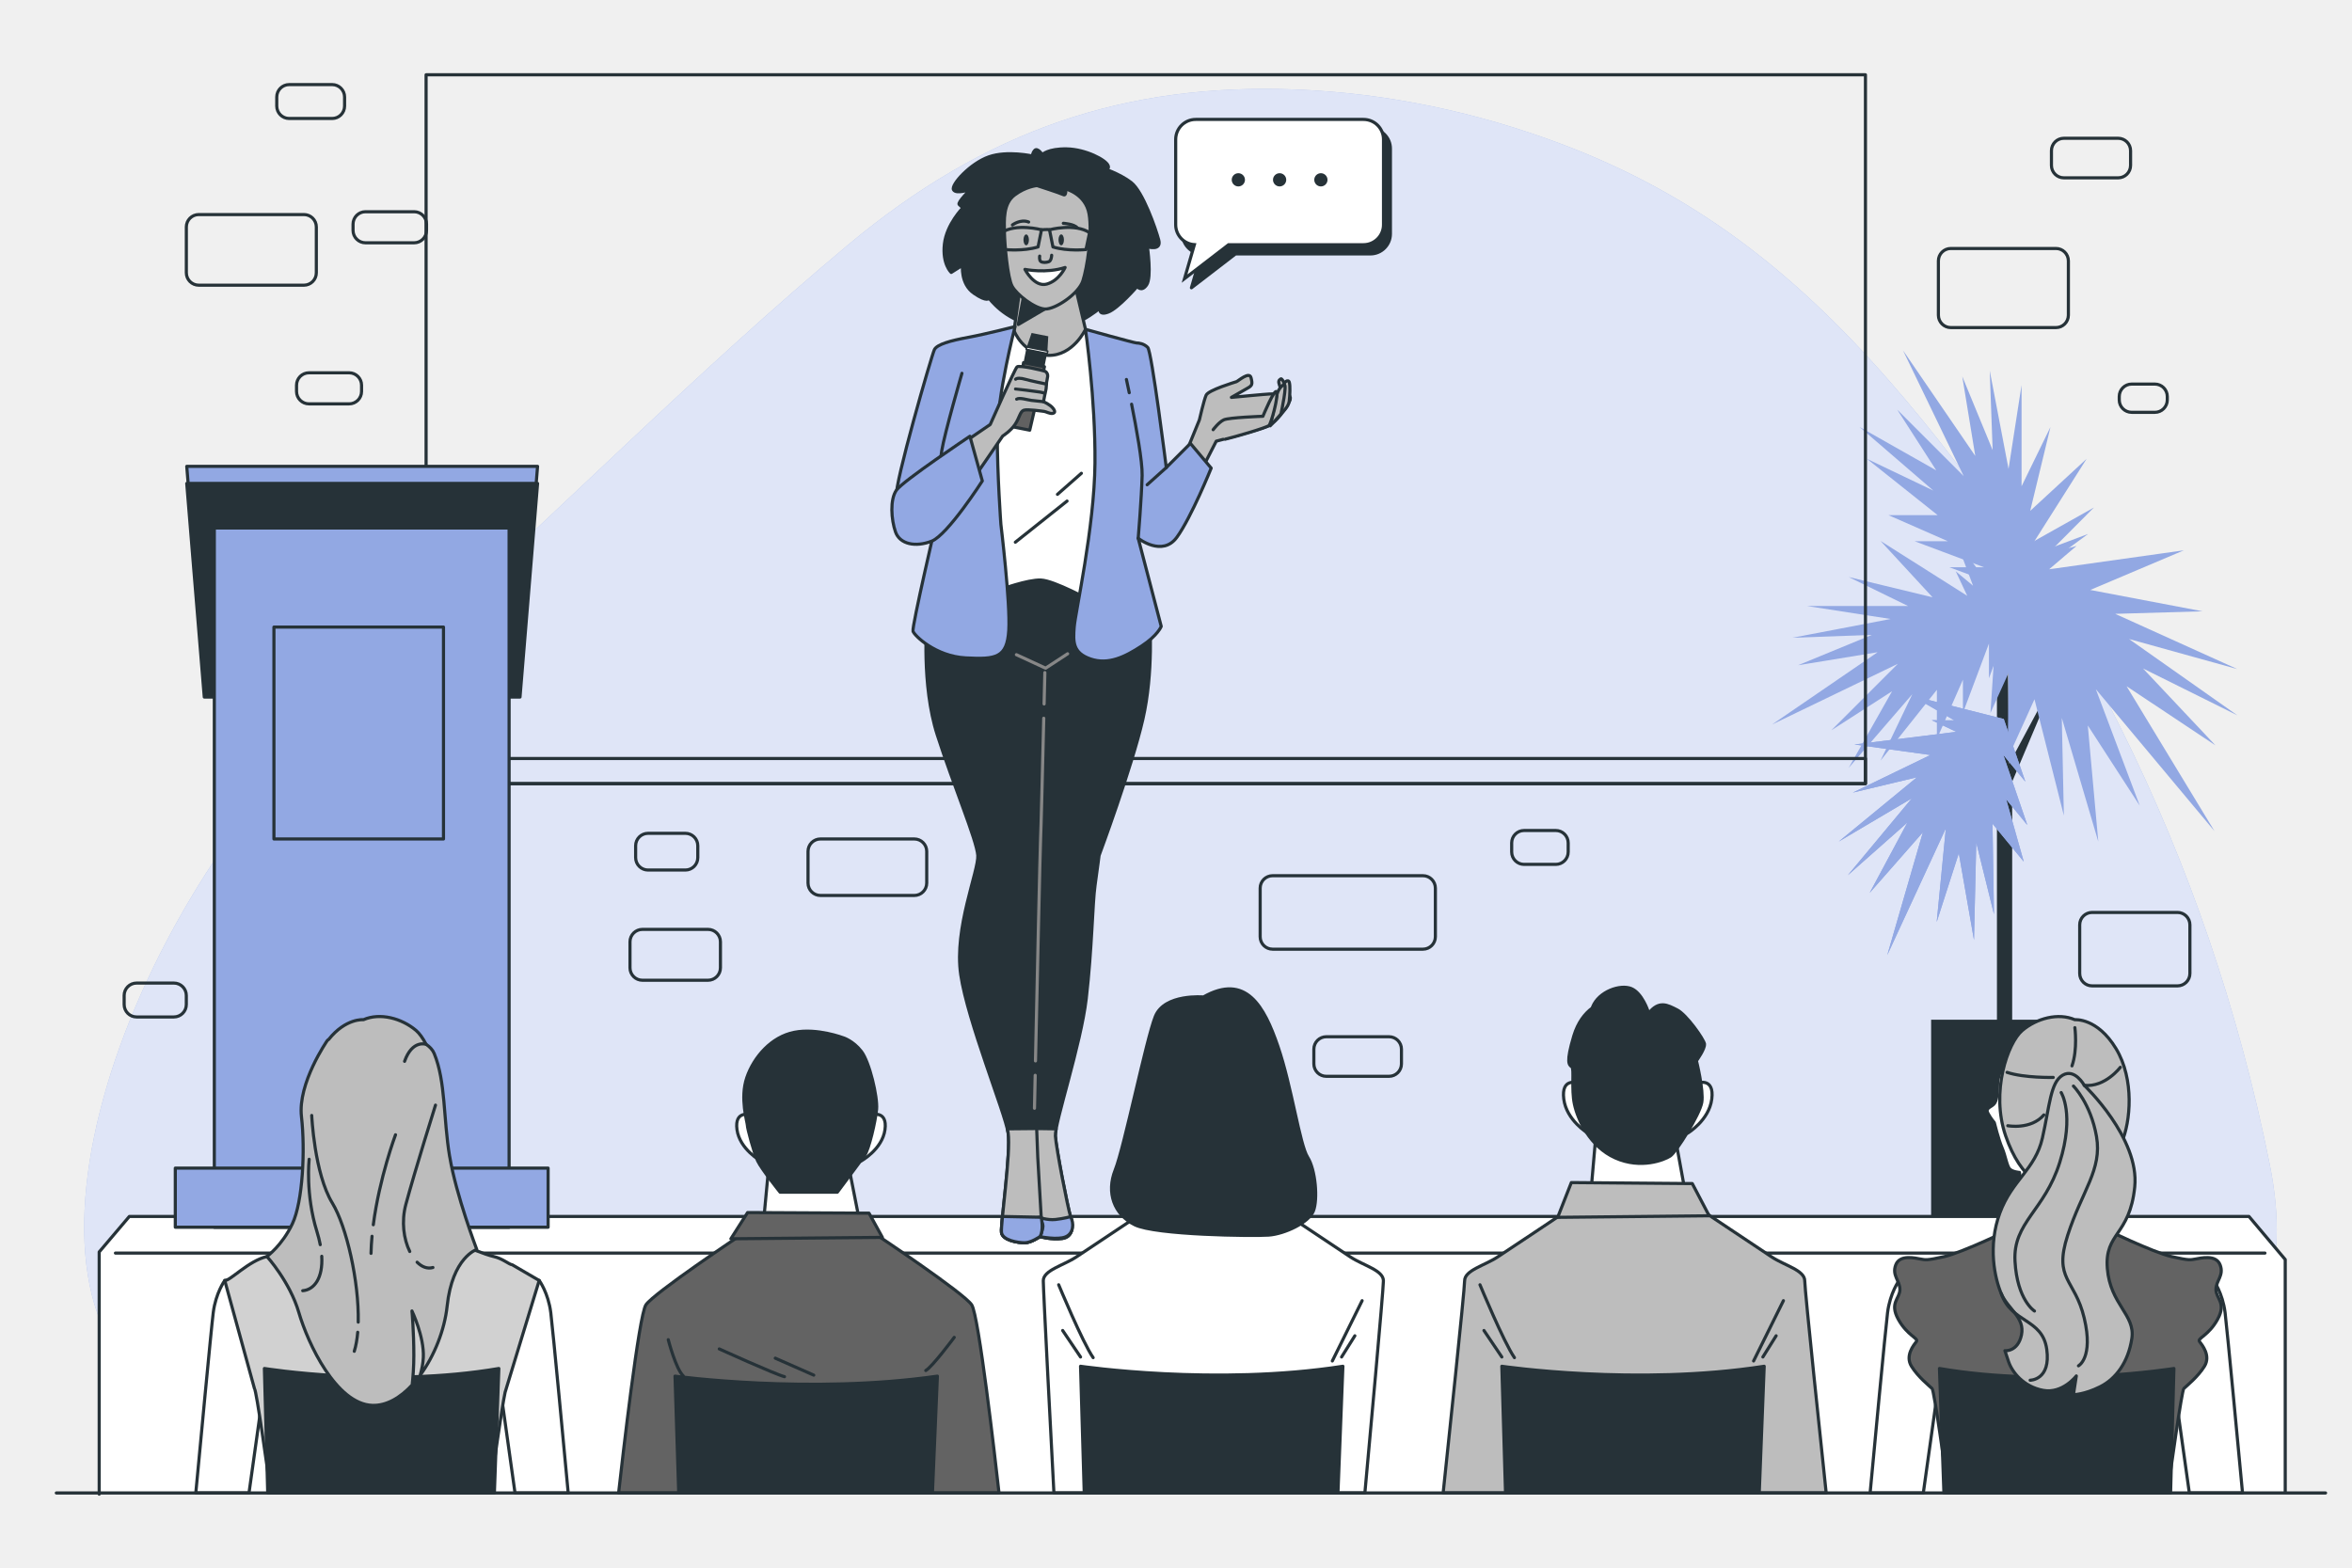
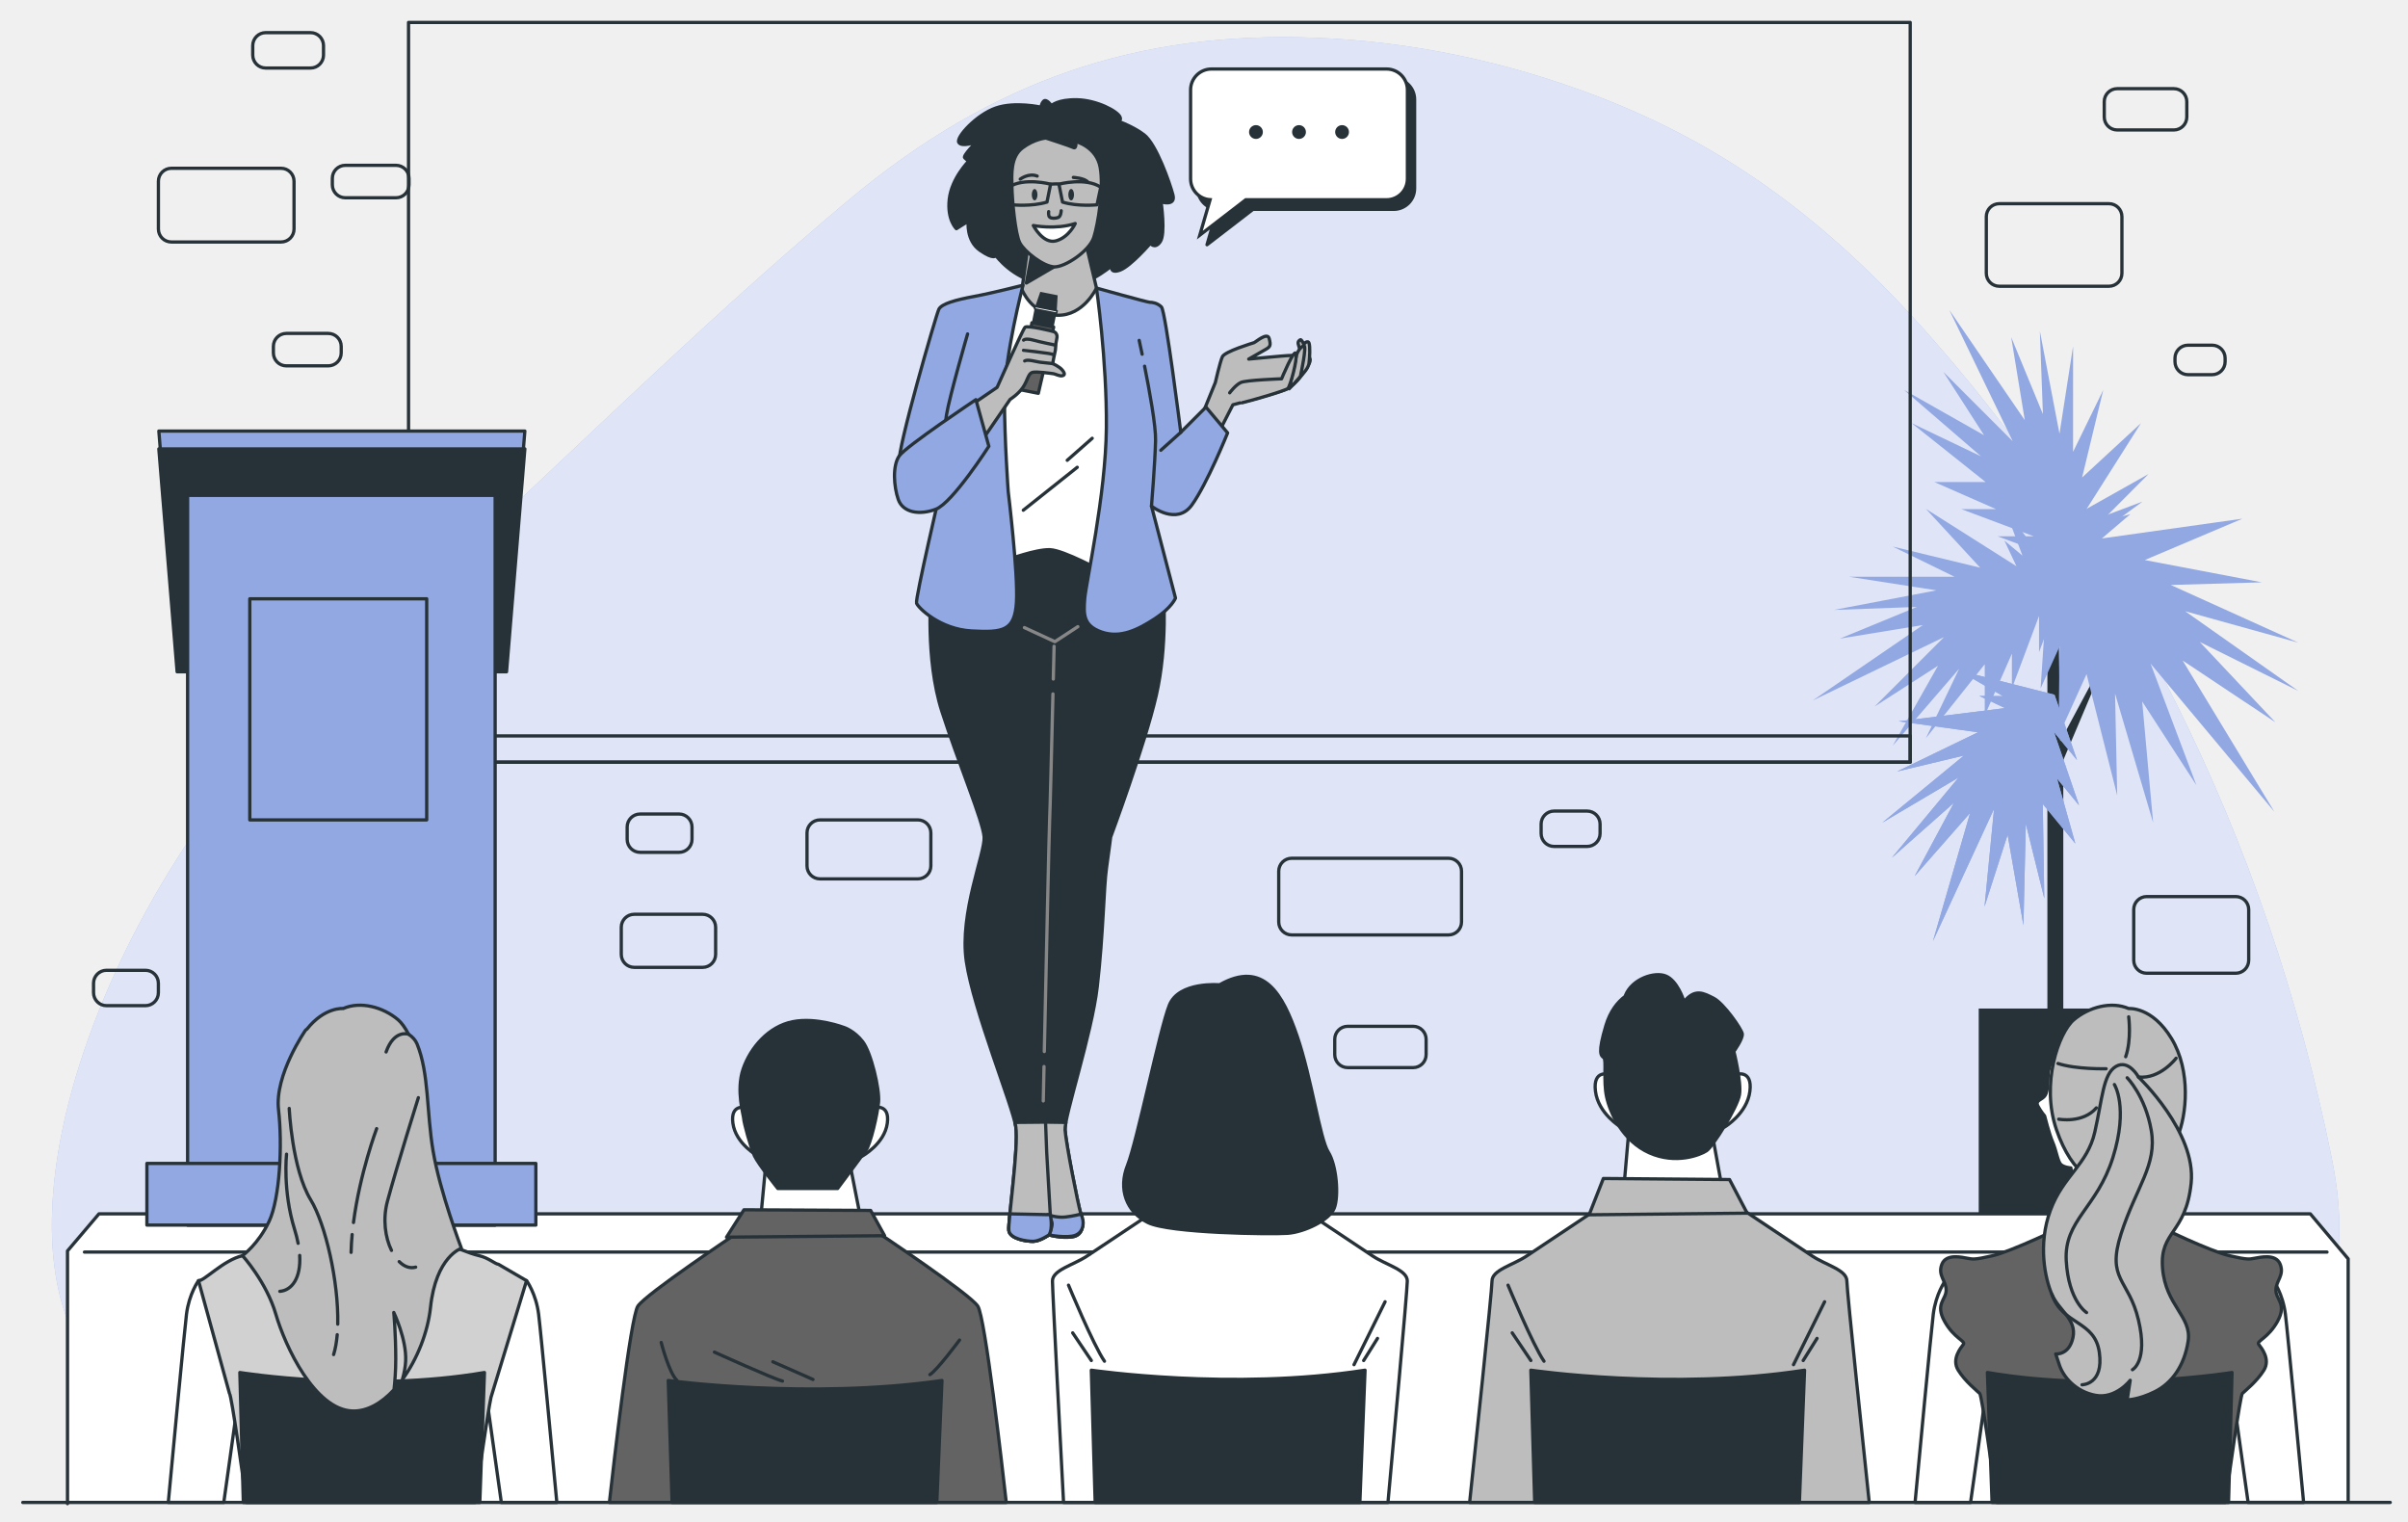
- <svg xmlns="http://www.w3.org/2000/svg" viewBox="0 0 750 500">
+ <svg xmlns="http://www.w3.org/2000/svg" viewBox="11 17 736 465">
  <g id="freepik--background-simple--inject-2">
    <g>
      <path d="M676.46,232.59c-20.23-40.72-45.18-78.12-74.01-111.11-31.11-35.6-62.82-59.66-103.73-75.24-27.7-10.54-56.59-16.58-85.61-17.7-53.97-2.08-98.48,12.6-142.81,49.66-47.53,39.73-91.87,84.68-138.18,126.4-4.83,4.35-9.69,8.68-14.57,12.96C36.78,288.43-2.46,414.33,52.17,445.1H680.7s57.17-3.45,43.08-73.67c-9.86-49.15-25.96-95.85-47.32-138.84Z" style="fill:#92A8E3;" />
      <path d="M676.46,232.59c-20.23-40.72-45.18-78.12-74.01-111.11-31.11-35.6-62.82-59.66-103.73-75.24-27.7-10.54-56.59-16.58-85.61-17.7-53.97-2.08-98.48,12.6-142.81,49.66-47.53,39.73-91.87,84.68-138.18,126.4-4.83,4.35-9.69,8.68-14.57,12.96C36.78,288.43-2.46,414.33,52.17,445.1H680.7s57.17-3.45,43.08-73.67c-9.86-49.15-25.96-95.85-47.32-138.84Z" style="fill:#fff; opacity:.7;" />
    </g>
  </g>
  <g id="freepik--Plant--inject-2">
    <g>
      <rect x="615.79" y="325.23" width="47.53" height="63.37" style="fill:#263238;" />
      <polygon points="636.78 196.15 636.78 334.85 641.64 329.99 641.64 249.32 656.68 213.76 640.7 243.59 640.1 200.54 636.78 196.15" style="fill:#263238;" />
      <g>
        <polygon points="627.32 190.04 599.65 172.52 616.25 190.5 589.51 184.04 608.41 193.27 576.14 193.27 602.88 197.42 571.53 203.41 596.89 202.49 573.37 212.17 598.73 208.02 565.07 231.07 605.19 211.71 583.98 232.92 603.34 220.47 589.51 244.9 609.8 221.39 599.65 242.6 617.63 220.01 617.63 235.68 625.93 216.78 625.93 227.38 634.23 205.25 634.23 216.32 640.1 200.54 641.61 196.49 623.63 172.06 629.16 186.81 623.63 182.2 627.32 190.04" style="fill:#92A8E3;" />
        <polygon points="623.82 233.41 591.32 237.45 615.56 240.8 590.81 252.79 611.26 247.91 586.33 268.41 609.63 254.63 589.21 279.17 608.22 262.35 596.2 284.77 613.16 265.46 601.8 304.64 620.48 264.21 617.57 294.06 624.62 272.14 629.46 299.8 630.19 268.76 635.83 291.58 635.37 262.71 645.33 274.82 639.73 254.95 646.47 263.14 638.82 240.77 645.85 249.32 640.36 233.41 638.96 229.32 609.55 221.87 623.19 229.75 615.99 229.7 623.82 233.41" style="fill:#92A8E3;" />
        <polygon points="623.82 233.41 591.32 237.45 615.56 240.8 590.81 252.79 611.26 247.91 586.33 268.41 609.63 254.63 589.21 279.17 608.22 262.35 596.2 284.77 613.16 265.46 601.8 304.64 620.48 264.21 617.57 294.06 624.62 272.14 629.46 299.8 630.19 268.76 635.83 291.58 635.37 262.71 645.33 274.82 639.73 254.95 646.47 263.14 638.82 240.77 645.85 249.32 640.36 233.41 638.96 229.32 609.55 221.87 623.19 229.75 615.99 229.7 623.82 233.41" style="fill:#92A8E3;" />
        <polygon points="653.43 181.56 696.39 175.52 666.54 188.16 702.34 194.97 674.49 195.78 713.44 213.4 678.9 203.81 713.47 228.16 683.36 213.2 706.46 237.73 678.12 218.87 706.15 265.08 668.31 219.8 682.33 256.98 665.75 231.38 669.1 268.43 657.46 228.97 658.12 260.11 648.75 223.02 640.19 241.94 640.5 214.59 634.71 227.39 636.78 196.15 630.74 209.5 632.26 187.26 632.66 181.55 667.7 161.87 652.97 176.66 662.16 174.12 653.43 181.56" style="fill:#92A8E3;" />
        <polygon points="647.86 173.99 665.38 146.33 647.39 162.93 653.85 136.19 644.63 155.09 644.63 122.82 640.48 149.56 634.48 118.2 635.41 143.56 625.72 120.05 629.87 145.41 606.82 111.75 626.19 151.86 604.98 130.65 617.43 150.02 592.99 136.19 616.5 156.47 595.3 146.33 617.89 164.31 602.21 164.31 621.11 172.61 610.51 172.61 632.64 180.91 621.58 180.91 637.35 186.78 641.4 188.29 665.84 170.3 651.08 175.84 655.69 170.3 647.86 173.99" style="fill:#92A8E3;" />
      </g>
    </g>
  </g>
  <g id="freepik--Stage--inject-2">
    <g>
      <polyline points="31.63 476.54 31.63 399.3 41.24 387.98 717.15 387.98 728.71 401.72 728.71 475.66" style="fill:#fff; stroke:#263238; stroke-linecap:round; stroke-linejoin:round;" />
      <line x1="36.81" y1="399.66" x2="722.24" y2="399.66" style="fill:none; stroke:#263238; stroke-linecap:round; stroke-linejoin:round;" />
    </g>
  </g>
  <g id="freepik--Bricks--inject-2">
    <g>
      <rect x="618.11" y="79.25" width="41.45" height="25.23" rx="3.96" ry="3.96" style="fill:none; stroke:#263238; stroke-linecap:round; stroke-linejoin:round;" />
      <rect x="654.16" y="44.1" width="25.23" height="12.62" rx="3.96" ry="3.96" style="fill:none; stroke:#263238; stroke-linecap:round; stroke-linejoin:round;" />
      <rect x="675.78" y="122.5" width="15.32" height="9.01" rx="3.96" ry="3.96" style="fill:none; stroke:#263238; stroke-linecap:round; stroke-linejoin:round;" />
      <rect x="401.84" y="279.3" width="55.87" height="23.43" rx="3.96" ry="3.96" style="fill:none; stroke:#263238; stroke-linecap:round; stroke-linejoin:round;" />
      <rect x="482.04" y="264.88" width="18.02" height="10.81" rx="3.96" ry="3.96" style="fill:none; stroke:#263238; stroke-linecap:round; stroke-linejoin:round;" />
      <rect x="418.96" y="330.66" width="27.93" height="12.62" rx="3.96" ry="3.96" style="fill:none; stroke:#263238; stroke-linecap:round; stroke-linejoin:round;" />
      <rect x="257.66" y="267.58" width="37.85" height="18.02" rx="3.96" ry="3.96" style="fill:none; stroke:#263238; stroke-linecap:round; stroke-linejoin:round;" />
      <rect x="200.89" y="296.42" width="28.84" height="16.22" rx="3.96" ry="3.96" style="fill:none; stroke:#263238; stroke-linecap:round; stroke-linejoin:round;" />
      <rect x="202.69" y="265.78" width="19.82" height="11.71" rx="3.96" ry="3.96" style="fill:none; stroke:#263238; stroke-linecap:round; stroke-linejoin:round;" />
      <rect x="94.56" y="118.9" width="20.73" height="9.91" rx="3.96" ry="3.96" style="fill:none; stroke:#263238; stroke-linecap:round; stroke-linejoin:round;" />
      <rect x="59.42" y="68.43" width="41.45" height="22.53" rx="3.96" ry="3.96" style="fill:none; stroke:#263238; stroke-linecap:round; stroke-linejoin:round;" />
      <rect x="112.58" y="67.53" width="23.43" height="9.91" rx="3.96" ry="3.96" style="fill:none; stroke:#263238; stroke-linecap:round; stroke-linejoin:round;" />
      <rect x="88.25" y="26.98" width="21.63" height="10.81" rx="3.96" ry="3.96" style="fill:none; stroke:#263238; stroke-linecap:round; stroke-linejoin:round;" />
      <rect x="39.59" y="313.54" width="19.82" height="10.81" rx="3.96" ry="3.96" style="fill:none; stroke:#263238; stroke-linecap:round; stroke-linejoin:round;" />
      <rect x="663.17" y="291.01" width="35.14" height="23.43" rx="3.96" ry="3.96" style="fill:none; stroke:#263238; stroke-linecap:round; stroke-linejoin:round;" />
    </g>
  </g>
  <g id="freepik--Speech_Bubble--inject-2">
    <g>
      <path d="M436.99,41.02h-53.51c-3.52,0-6.38,2.85-6.38,6.38v27.2c0,3.38,2.64,6.14,5.96,6.36l-3.14,10.83,14.05-10.81h43.02c3.52,0,6.38-2.86,6.38-6.38v-27.2c0-3.52-2.85-6.38-6.38-6.38Z" style="fill:#263238; stroke:#263238; stroke-linecap:round; stroke-linejoin:round;" />
      <path d="M434.79,38.09h-53.51c-3.52,0-6.38,2.86-6.38,6.38v27.2c0,3.38,2.64,6.14,5.96,6.36l-3.14,10.83,14.05-10.81h43.02c3.52,0,6.38-2.85,6.38-6.38v-27.2c0-3.52-2.85-6.38-6.38-6.38Z" style="fill:#fff; stroke:#263238; stroke-miterlimit:10;" />
      <g>
        <path d="M396.99,57.35c0,1.17-.95,2.11-2.11,2.11s-2.11-.95-2.11-2.11,.95-2.11,2.11-2.11,2.11,.95,2.11,2.11Z" style="fill:#263238;" />
        <path d="M410.15,57.35c0,1.17-.95,2.11-2.11,2.11s-2.11-.95-2.11-2.11,.95-2.11,2.11-2.11,2.11,.95,2.11,2.11Z" style="fill:#263238;" />
        <path d="M423.31,57.35c0,1.17-.95,2.11-2.11,2.11s-2.11-.95-2.11-2.11,.95-2.11,2.11-2.11,2.11,.95,2.11,2.11Z" style="fill:#263238;" />
      </g>
    </g>
  </g>
  <g id="freepik--Board--inject-2">
    <g>
      <rect x="135.87" y="23.85" width="458.98" height="226.08" style="fill:none; stroke:#263238; stroke-linecap:round; stroke-linejoin:round;" />
      <rect x="135.87" y="241.92" width="458.98" height="8.01" style="fill:none; stroke:#263238; stroke-linecap:round; stroke-linejoin:round;" />
    </g>
  </g>
  <g id="freepik--Podium--inject-2">
    <g>
      <polygon points="165.82 217.4 65.14 217.4 59.55 148.74 171.42 148.74 165.82 217.4" style="fill:#92A8E3; stroke:#263238; stroke-linecap:round; stroke-linejoin:round;" />
      <polygon points="165.82 222.31 65.14 222.31 59.55 154.19 171.42 154.19 165.82 222.31" style="fill:#263238; stroke:#263238; stroke-linecap:round; stroke-linejoin:round;" />
      <rect x="68.34" y="168.39" width="94" height="223.03" style="fill:#92A8E3; stroke:#263238; stroke-linecap:round; stroke-linejoin:round;" />
      <rect x="87.35" y="200" width="54.07" height="67.58" style="fill:none; stroke:#263238; stroke-linecap:round; stroke-linejoin:round;" />
      <rect x="55.9" y="372.56" width="118.88" height="18.85" style="fill:#92A8E3; stroke:#263238; stroke-linecap:round; stroke-linejoin:round;" />
    </g>
  </g>
  <g id="freepik--Character_6--inject-2">
    <g>
      <path d="M329.24,49.77s-7.95-1.81-13.86,.24c-5.91,2.05-12.17,8.92-11.33,10.49s5.42-.12,5.42-.12c0,0-4.22,4.22-3.62,4.82,.6,.6,1.21,1.08,1.21,1.08,0,0-5.18,5.18-5.91,11.57-.72,6.39,2.17,9.04,2.17,9.04l3.62-2.29s-.72,5.91,3.62,8.92c4.34,3.01,4.82,1.57,4.82,1.57,0,0,5.18,7.11,13.62,8.32,8.44,1.21,13.14,.24,16.27-1.45,3.13-1.69,5.54-3.74,5.54-3.74,0,0-.72,2.53,2.53,1.33s9.28-8.2,9.28-8.2c0,0,1.33,1.93,3.01-.48s.24-12.17,.24-12.17c0,0,4.58,1.45,3.62-2.17-.96-3.62-5.06-15.43-8.8-18.32s-9.4-4.7-9.4-4.7c0,0,2.77,1.08,2.05-.72s-7.11-5.18-13.14-5.3-7.83,1.81-7.83,1.81c0,0-1.57-2.29-2.41-1.33-.84,.96-.72,1.81-.72,1.81Z" style="fill:#263238; stroke:#263238; stroke-linecap:round; stroke-linejoin:round;" />
      <path d="M319.07,72.74s-1.75,.58-1.46,3.07c.29,2.48,2.7,6.36,2.7,6.36l-1.24-9.43Z" style="fill:none; stroke:#263238; stroke-linecap:round; stroke-linejoin:round;" />
      <path d="M347.94,72.67s2.27-.29,2.05,2.85c-.22,3.14-2.34,7.16-2.34,7.16l.29-10.01Z" style="fill:none; stroke:#263238; stroke-linecap:round; stroke-linejoin:round;" />
      <g>
        <path d="M295.58,197.82s-1.83,20.59,3.29,36.54c5.12,15.95,12.59,33.59,12.93,38.44,.34,4.85-7.63,23.22-5.44,38.06,2.19,14.84,14.16,44.15,15.1,50.42,.94,6.28-2.43,29.21-2.11,31.78,.32,2.57,5.39,3.33,7.43,3.31,2.04-.02,4.83-1.96,4.83-1.96,0,0,3.67,1.08,7.09,.6,3.42-.48,3.62-3.84,2.67-6.97-.95-3.13-4.57-21.68-4.84-25.71-.27-4.03,8.17-29.3,9.84-43.77,1.89-16.37,1.97-30.26,2.83-36.31,.85-6.06,1.27-9.42,1.27-9.42,0,0,10.45-28.1,13.95-43.37,3.5-15.27,2.19-31.6,2.18-32.95-.01-1.34-4.97-16.08-4.97-16.08l-62.18-.49-3.88,17.87Z" style="fill:#263238; stroke:#263238; stroke-linecap:round; stroke-linejoin:round;" />
        <path d="M336.54,362.34c-.03-.48,.06-1.28,.25-2.31l-6.22-.09-9.36,.09c.12,.48,.21,.91,.26,1.25,.94,6.28-2.43,29.21-2.11,31.78,.32,2.57,5.39,3.33,7.43,3.31,2.04-.02,4.83-1.96,4.83-1.96,0,0,3.67,1.08,7.09,.6,3.42-.48,3.62-3.84,2.67-6.97-.95-3.13-4.57-21.68-4.84-25.71Z" style="fill:#bdbdbd; stroke:#263238; stroke-linecap:round; stroke-linejoin:round;" />
        <path d="M341.37,388.05s-2.21,.62-4.8,.9-5.33-.71-5.33-.71c0,0,1.31,1.51,1.33,2.78,.01,1.27-.96,3.39-.96,3.39,0,0,5.55,1.14,8.14,.09s2.82-4.28,1.63-6.46Z" style="fill:#92A8E3; stroke:#263238; stroke-linecap:round; stroke-linejoin:round;" />
        <path d="M332.02,388.23l-12.35-.25c-.25,2.56-.4,4.45-.32,5.08,.32,2.57,5.39,3.33,7.43,3.31,2.04-.02,4.83-1.96,4.83-1.96,1.32-1.97,.41-6.19,.41-6.19Z" style="fill:#92A8E3; stroke:#263238; stroke-linecap:round; stroke-linejoin:round;" />
        <polyline points="330.57 359.93 330.92 369.16 332.02 388.23" style="fill:#bdbdbd; stroke:#263238; stroke-linecap:round; stroke-linejoin:round;" />
        <path d="M332.94,224.52c.14-5.91,.24-10,.24-10" style="fill:none; stroke:#878787; stroke-linecap:round; stroke-linejoin:round;" />
        <path d="M330.19,338.37c.52-23.93,1.49-68.17,1.63-70.87,.13-2.39,.65-23.57,1.01-38.42" style="fill:none; stroke:#878787; stroke-linecap:round; stroke-linejoin:round;" />
        <path d="M329.87,353.47s.09-4.1,.23-10.51" style="fill:none; stroke:#878787; stroke-linecap:round; stroke-linejoin:round;" />
        <polyline points="324.11 208.81 333.42 213.11 340.44 208.52" style="fill:none; stroke:#878787; stroke-linecap:round; stroke-linejoin:round;" />
      </g>
      <g>
        <path d="M317.75,106.28s11.95-3.24,18.27-2.9c6.32,.34,11.27,2.56,11.27,2.56,0,0,2.9,12.29,3.59,26.98s-1.2,46.45-1.88,51.23-1.02,7.51-1.02,7.51c0,0-11.78-6.49-16.05-6.66-4.27-.17-12.98,3.07-12.98,3.07,0,0-3.42-23.39-3.93-39.1-.51-15.71,.85-38.42,.85-38.42l1.88-4.27Z" style="fill:#fff; stroke:#263238; stroke-linecap:round; stroke-linejoin:round;" />
        <line x1="323.77" y1="172.93" x2="340.26" y2="159.81" style="fill:none; stroke:#263238; stroke-linecap:round; stroke-linejoin:round;" />
        <line x1="344.83" y1="150.95" x2="337.2" y2="157.67" style="fill:none; stroke:#263238; stroke-linecap:round; stroke-linejoin:round;" />
      </g>
      <path d="M325.04,93.28l-1.69,12.2s2.94,7.64,10.88,7.86c7.94,.22,11.91-8.3,11.91-8.3l-3.01-12.71-18.08,.96Z" style="fill:#bdbdbd; stroke:#263238; stroke-linecap:round; stroke-linejoin:round;" />
      <polygon points="326.37 94.67 324.71 103.5 333.95 98.09 326.37 94.67" style="fill:#263238; stroke:#263238; stroke-linecap:round; stroke-linejoin:round;" />
      <g>
        <path d="M330.65,59.19s-3.5,.27-7.14,3.02-3.29,7.97-3.22,11.88,.99,14.5,2.45,17.19c1.47,2.69,7.19,7.15,10.48,7.28s10.75-4.85,12.09-9c1.34-4.15,3.07-15.01,1.97-21.36-1.1-6.35-7.45-7.94-7.45-7.94,0,0,.24,2.32-.73,1.83s-8.45-2.91-8.45-2.91Z" style="fill:#bdbdbd; stroke:#263238; stroke-linecap:round; stroke-linejoin:round;" />
        <path d="M331.53,81.68s-.21,1.29,.34,1.71c.55,.42,1.71,.37,2.54,.09,.83-.28,.94-1.87,.94-2.07" style="fill:none; stroke:#263238; stroke-linecap:round; stroke-linejoin:round;" />
        <path d="M326.84,85.92s6.83,1.37,12.8-.61c0,0-1.87,4.18-5.84,5.29s-6.97-4.68-6.97-4.68Z" style="fill:#fff; stroke:#263238; stroke-linecap:round; stroke-linejoin:round;" />
        <path d="M322.84,71.74s2.58-1.96,5.17-.93" style="fill:none; stroke:#263238; stroke-linecap:round; stroke-linejoin:round;" />
        <path d="M339.07,71.22s3.51,.21,4.44,1.45" style="fill:none; stroke:#263238; stroke-linecap:round; stroke-linejoin:round;" />
        <path d="M328.1,76.5c0,.96-.39,1.73-.87,1.73s-.87-.78-.87-1.73,.39-1.73,.87-1.73,.87,.78,.87,1.73Z" style="fill:#263238;" />
        <path d="M339.27,76.5c0,.96-.39,1.74-.87,1.74s-.87-.78-.87-1.74,.39-1.74,.87-1.74,.87,.78,.87,1.74Z" style="fill:#263238;" />
        <g>
          <path d="M319.33,74.22l1.14,5.37s5.79,.62,10.54-.83l1.1-5.48s-8.13-2.17-12.78,.93Z" style="fill:none; stroke:#263238; stroke-linecap:round; stroke-linejoin:round;" />
          <path d="M347.44,74.22l-1.14,5.37s-5.79,.62-10.54-.83l-1.1-5.48s8.13-2.17,12.78,.93Z" style="fill:none; stroke:#263238; stroke-linecap:round; stroke-linejoin:round;" />
          <path d="M332.11,73.29s2.07-.2,2.55,0" style="fill:none; stroke:#263238; stroke-linecap:round; stroke-linejoin:round;" />
        </g>
      </g>
      <g>
        <path d="M323.67,104.17s-9.3,2.38-14.96,3.43c-5.67,1.05-9.91,2.23-10.75,3.91-.84,1.68-12.91,43.44-12.07,46.59,.84,3.15,3.04,4.3,6.51,5.77,3.46,1.47,6.3,1.89,6.3,1.89,0,0-7.98,34.21-7.56,35.57,.42,1.36,7.14,7.98,16.79,8.5s13.22,0,13.75-8.81c.52-8.81-2.52-33.79-2.52-33.79,0,0-1.15-15.74-1.15-28.54s5.67-34.52,5.67-34.52Z" style="fill:#92A8E3; stroke:#263238; stroke-linecap:round; stroke-linejoin:round;" />
        <path d="M306.74,119.06s-5.55,19.15-6.44,24.7-1.79,19.51-1.79,19.51" style="fill:none; stroke:#263238; stroke-linecap:round; stroke-linejoin:round;" />
      </g>
      <g>
        <polygon points="333.98 112.26 327.32 110.95 328.95 106.2 334.27 107.25 333.98 112.26" style="fill:#263238;" />
        <rect x="326.83" y="111.26" width="6.79" height="4.98" transform="translate(28.25 -61.75) rotate(11.16)" style="fill:#263238;" />
        <polygon points="328.36 137.2 323.04 136.15 326.39 115.65 333.05 116.96 328.36 137.2" style="fill:#616161; stroke:#263238; stroke-linecap:round; stroke-linejoin:round;" />
        <rect x="327.24" y="111.31" width="6.85" height=".76" transform="translate(27.87 -61.88) rotate(11.16)" style="fill:#fff; stroke:#263238; stroke-linecap:round; stroke-linejoin:round; stroke-width:.5px;" />
      </g>
      <g>
        <path d="M307.78,140.84l7.98-5.45s7.84-17.73,8.55-18.38c.72-.65,8.52,1.18,9.02,1.45,.49,.27,.83,.95,.75,1.58s-.34,1.86-.34,1.86c0,0-.09,1.57-.16,2.1-.07,.52-.47,2.06-.52,2.47-.05,.42-.31,1.65-.31,1.65,0,0,2.11,.9,3.02,2.07s.55,1.55-.21,1.67-2.04-.57-2.56-.64-5.3-.77-6.51-.4c-1.21,.38-1.36,2.37-2.79,4.51-1.43,2.15-3.96,3.73-3.96,3.73l-9.07,13.24-2.89-11.47Z" style="fill:#bdbdbd; stroke:#263238; stroke-linecap:round; stroke-linejoin:round;" />
        <path d="M332.76,128.12s-2.67-.27-3.88-.42c-1.2-.15-3.8-.99-4.69-.39" style="fill:none; stroke:#263238; stroke-linecap:round; stroke-linejoin:round;" />
        <path d="M323.83,124.06c.16-.03,6.53,.77,7.73,.97,1.2,.2,1.57,.45,1.57,.45" style="fill:none; stroke:#263238; stroke-linecap:round; stroke-linejoin:round;" />
        <path d="M333.51,122.47s-5.07-1.05-6.54-1.49-2.7-.44-3.11-.03" style="fill:none; stroke:#263238; stroke-linecap:round; stroke-linejoin:round;" />
      </g>
      <path d="M309.28,139.14l3.96,14.25s-11.05,17.24-16.17,19.22c-5.13,1.98-10.13,.98-11.51-2.95-1.38-3.92-1.82-10.36,.3-13.34s23.42-17.18,23.42-17.18Z" style="fill:#92A8E3; stroke:#263238; stroke-linecap:round; stroke-linejoin:round;" />
      <path d="M378.52,143.58l3.94-9.67s1.43-6.27,2.15-7.88c.72-1.61,9.13-4.12,9.67-4.3,.54-.18,4.12-3.4,4.65-1.25,.54,2.15,.36,2.51-1.25,3.4-1.61,.9-5.01,2.86-5.01,2.86,0,0,11.28-1.07,11.99-1.07s7.7-.54,6.44,2.33c-1.25,2.86-4.12,6.44-6.44,7.7-2.33,1.25-16.83,5.01-16.83,5.01l-4.3,8.41-5.01-5.55Z" style="fill:#bdbdbd; stroke:#263238; stroke-linecap:round; stroke-linejoin:round;" />
      <path d="M411.46,126.87s-2.34-6.49-3.05-6.04-.78,.91-.45,1.88c.32,.97,1.62,5,1.62,5.19s1.75,1.49,1.88-1.04Z" style="fill:#bdbdbd; stroke:#263238; stroke-linecap:round; stroke-linejoin:round;" />
      <path d="M408.49,131.89s2.38-1.96,2.61-3.88c.23-1.92,.36-4.91,.03-6.08s-1.91,.12-1.63,.77c.27,.66-.99,7.98-1.01,9.19Z" style="fill:#bdbdbd; stroke:#263238; stroke-linecap:round; stroke-linejoin:round;" />
      <path d="M405.03,135.82s3.33-3.43,3.46-3.93c.13-.5,2.01-9.44,1.01-9.19-1.01,.25-2.14,2.01-2.39,3.52-.25,1.51-2.08,9.59-2.08,9.59Z" style="fill:#bdbdbd; stroke:#263238; stroke-linecap:round; stroke-linejoin:round;" />
      <path d="M386.85,137.05s1.76-2.39,3.4-3.15,12.46-1.13,12.46-1.13c0,0,3.9-9.44,4.4-7.68,.5,1.76-1.75,9.89-2.45,10.61-.7,.72-11.64,3.86-13.91,4.36" style="fill:#bdbdbd; stroke:#263238; stroke-linecap:round; stroke-linejoin:round;" />
      <g>
        <path d="M346.13,105.04s3.21,22.07,3.03,42.66-6.27,47.62-6.62,52.27-.54,8.23,5.19,10.2c5.73,1.97,11.1-.72,16.29-4.12,5.19-3.4,6.27-6.27,6.27-6.27l-7.34-28.1s7.7,6.09,12.35-.36c4.65-6.44,10.92-22.02,10.92-22.02l-6.62-7.88-7.7,7.7s-4.65-37.05-5.91-38.31c-1.25-1.25-2.86-1.43-3.58-1.43s-16.28-4.35-16.28-4.35Z" style="fill:#92A8E3; stroke:#263238; stroke-linecap:round; stroke-linejoin:round;" />
        <line x1="371.9" y1="149.13" x2="365.8" y2="154.61" style="fill:none; stroke:#263238; stroke-linecap:round; stroke-linejoin:round;" />
        <path d="M360.84,128.92c1.5,7.5,3.47,18.26,3.36,22.72-.18,7.16-1.25,20.05-1.25,20.05" style="fill:none; stroke:#263238; stroke-linecap:round; stroke-linejoin:round;" />
        <path d="M359.19,121.03s.37,1.65,.9,4.22" style="fill:none; stroke:#263238; stroke-linecap:round; stroke-linejoin:round;" />
      </g>
    </g>
  </g>
  <g id="freepik--Character_5--inject-2">
    <g>
      <path d="M698.13,476.17l-5.7-40.67v-27.11h13.42s2.89,3.95,3.68,10.26c.69,5.5,4.56,46.87,5.56,57.51h-16.96Z" style="fill:#fff; stroke:#263238; stroke-linecap:round; stroke-linejoin:round;" />
      <path d="M596.34,476.17c.99-10.64,4.87-52.01,5.56-57.51,.79-6.32,3.68-10.26,3.68-10.26h13.42v27.11l-5.7,40.67h-16.96Z" style="fill:#fff; stroke:#263238; stroke-linecap:round; stroke-linejoin:round;" />
      <path d="M707.16,420.76c-2.89,5.26-6.58,6.05-5.79,7.11,.79,1.05,3.68,4.47,1.58,7.89-2.11,3.42-5.79,6.32-6.58,7.11-.66,.66-4.09,25.3-5.19,33.3h-69.89c-1.1-8-4.52-32.64-5.19-33.3-.79-.79-4.47-3.68-6.58-7.11-2.11-3.42,.79-6.84,1.58-7.89,.79-1.05-2.89-1.84-5.79-7.11-2.89-5.26,.53-6.58,.53-9.47s-2.63-4.47-1.32-7.89,6.32-2.11,7.89-1.84c1.58,.26,1.84,.53,7.63-.79s21.58-8.95,21.58-8.95l7.11-.51v-1.07l7.5,.54,7.5-.54v1.07l7.11,.51s15.79,7.63,21.58,8.95,6.05,1.05,7.63,.79c1.58-.26,6.58-1.58,7.89,1.84,1.32,3.42-1.32,5-1.32,7.89s3.42,4.21,.53,9.47Z" style="fill:#636363; stroke:#263238; stroke-linecap:round; stroke-linejoin:round;" />
      <path d="M619.87,476.17l-1.42-39.7c36.25,6.22,74.76,0,74.76,0l-1.06,39.7h-72.28Z" style="fill:#263238; stroke:#263238; stroke-linecap:round; stroke-linejoin:round;" />
      <g>
        <path d="M640.09,337.36s-2.93,4.63-3.09,8.03c-.15,3.4-.15,5.71-1.23,6.79s-2.78,1.23-1.85,2.93c.93,1.7,2.01,2.93,2.01,2.93,0,0,1.39,5.56,2.47,8.03s1.54,5.87,2.47,6.79c.93,.93,3.09,1.08,3.09,1.08l.93,6.95,6.48-8.18-6.33-38.9-4.94,3.55Z" style="fill:#fff; stroke:#263238; stroke-linecap:round; stroke-linejoin:round;" />
        <path d="M661.63,325.23s7.13-.69,13.11,9.2c5.98,9.89,4.6,23.46,1.84,29.89-2.76,6.44-8.97,14.03-16.56,15.18-7.59,1.15-15.64-3.22-20.47-17.25s.69-29.66,5.29-33.57c4.6-3.91,11.5-5.75,16.79-3.45Z" style="fill:#bdbdbd; stroke:#263238; stroke-linecap:round; stroke-linejoin:round;" />
        <g>
          <path d="M664.62,346.16s17.71,16.79,16.1,32.42-9.66,14.49-8.74,25.99c.92,11.5,8.97,14.72,7.82,22.31-1.15,7.59-5.06,12.88-10.12,15.41-5.06,2.53-8.51,2.53-8.51,2.53l.92-5.98s-4.37,5.75-10.58,4.6c-6.21-1.15-9.89-5.75-11.04-9.2l-1.15-3.45s4.14,.46,5.29-5.06c1.15-5.52-4.37-8.28-6.44-13.11-2.07-4.83-4.37-15.18-.46-25.76,3.91-10.58,11.27-13.8,13.57-23.92,2.3-10.12,2.53-17.71,6.44-20.01,3.91-2.3,6.9,3.22,6.9,3.22Z" style="fill:#bdbdbd; stroke:#263238; stroke-linecap:round; stroke-linejoin:round;" />
          <path d="M662.78,435.61s4.83-2.53,1.84-15.18c-2.99-12.65-9.89-12.19-5.29-26.44,4.6-14.26,11.04-20.93,9.2-31.5-1.84-10.58-7.36-16.1-7.36-16.1" style="fill:none; stroke:#263238; stroke-linecap:round; stroke-linejoin:round;" />
          <path d="M647.37,440.21s6.67,0,5.29-9.89c-1.38-9.89-11.27-8.28-14.49-17.71" style="fill:none; stroke:#263238; stroke-linecap:round; stroke-linejoin:round;" />
          <path d="M657.26,348.46s4.37,6.9-.46,22.31-14.95,19.09-14.26,31.5c.69,12.42,6.21,15.87,6.21,15.87" style="fill:none; stroke:#263238; stroke-linecap:round; stroke-linejoin:round;" />
        </g>
        <path d="M661.63,327.76s.92,6.9-.92,12.19" style="fill:none; stroke:#263238; stroke-linecap:round; stroke-linejoin:round;" />
        <path d="M654.73,343.63s-9.2,.23-14.72-1.61" style="fill:none; stroke:#263238; stroke-linecap:round; stroke-linejoin:round;" />
        <path d="M640.24,359.04s7.36,1.38,11.5-3.45" style="fill:none; stroke:#263238; stroke-linecap:round; stroke-linejoin:round;" />
        <path d="M676.12,340.41s-4.83,6.44-11.5,5.75" style="fill:none; stroke:#263238; stroke-linecap:round; stroke-linejoin:round;" />
      </g>
    </g>
  </g>
  <g id="freepik--Character_4--inject-2">
    <g>
      <g>
        <path d="M582.33,476.17c-1.37-12.92-6.84-64.7-6.84-67.66,0-3.38-6.36-4.86-10.53-7.61-4.17-2.75-23.44-15.63-23.44-15.63l-20.26-.63-20.26,.63s-19.27,12.89-23.44,15.63c-4.17,2.75-10.53,4.23-10.53,7.61,0,2.96-5.47,54.74-6.84,67.66h122.13Z" style="fill:#bdbdbd; stroke:#263238; stroke-linecap:round; stroke-linejoin:round;" />
        <path d="M471.93,409.77s7.61,18.38,10.99,23.24" style="fill:none; stroke:#263238; stroke-linecap:round; stroke-linejoin:round;" />
        <line x1="473.2" y1="424.35" x2="478.9" y2="432.8" style="fill:none; stroke:#263238; stroke-linecap:round; stroke-linejoin:round;" />
        <line x1="568.69" y1="414.84" x2="559.18" y2="434.07" style="fill:none; stroke:#263238; stroke-linecap:round; stroke-linejoin:round;" />
        <line x1="566.37" y1="426.04" x2="562.14" y2="432.8" style="fill:none; stroke:#263238; stroke-linecap:round; stroke-linejoin:round;" />
      </g>
      <polygon points="508.8 363.14 507.17 381.9 537.68 381.9 534.41 363.95 508.8 363.14" style="fill:#fff; stroke:#263238; stroke-linecap:round; stroke-linejoin:round;" />
      <path d="M502.92,345.38s-5.13-1.71-4.27,5.13c.85,6.84,7.69,10.9,7.69,10.9l-3.42-16.03Z" style="fill:#fff; stroke:#263238; stroke-linecap:round; stroke-linejoin:round;" />
      <path d="M541.58,345.38s5.13-1.71,4.27,5.13c-.85,6.84-7.69,10.9-7.69,10.9l3.42-16.03Z" style="fill:#fff; stroke:#263238; stroke-linecap:round; stroke-linejoin:round;" />
      <path d="M543.53,332.99c-.21-1.5-5.77-9.4-8.76-10.9-2.99-1.5-5.77-3.21-9.19,1.28,0,0-.11-.07-.29-.2,.23-.37,.2-.7,.2-.7,0,0-1.86-5.74-5.31-7.17-3.44-1.43-10.33,.86-12.34,5.88-.05,.13-.07,.22-.12,.34-2.37,1.76-4.56,4.55-5.87,8.9-2.56,8.55-1.5,9.19-.64,9.83,.85,.64-.21,7.05,.85,11.97,1.07,4.91,4.91,13.46,13.04,17.1,8.12,3.63,15.6,.64,17.52-.64,1.92-1.28,9.4-13.25,10.04-17.1,.64-3.85-1.71-13.25-1.71-13.25,0,0,2.78-3.85,2.56-5.34Z" style="fill:#263238; stroke:#263238; stroke-linecap:round; stroke-linejoin:round;" />
      <polygon points="501.06 377.17 496.71 388.26 545.02 387.77 539.63 377.49 501.06 377.17" style="fill:#bdbdbd; stroke:#263238; stroke-linecap:round; stroke-linejoin:round;" />
      <path d="M560.98,476.17l1.58-40.41c-40.56,6.34-83.66,0-83.66,0l1.18,40.41h80.9Z" style="fill:#263238; stroke:#263238; stroke-linecap:round; stroke-linejoin:round;" />
    </g>
  </g>
  <g id="freepik--Character_3--inject-2">
    <g>
      <g>
        <path d="M435.23,476.17c1.18-12.92,5.91-64.7,5.91-67.66,0-3.38-6.36-4.86-10.53-7.61-4.17-2.75-23.44-15.63-23.44-15.63l-20.26-.63-20.26,.63s-19.27,12.89-23.44,15.63c-4.17,2.75-10.53,4.23-10.53,7.61,0,2.96,2.71,54.74,3.39,67.66h99.15Z" style="fill:#fff; stroke:#263238; stroke-linecap:round; stroke-linejoin:round;" />
        <path d="M337.59,409.77s7.61,18.38,10.99,23.24" style="fill:none; stroke:#263238; stroke-linecap:round; stroke-linejoin:round;" />
        <line x1="338.86" y1="424.35" x2="344.56" y2="432.8" style="fill:none; stroke:#263238; stroke-linecap:round; stroke-linejoin:round;" />
        <line x1="434.35" y1="414.84" x2="424.85" y2="434.07" style="fill:none; stroke:#263238; stroke-linecap:round; stroke-linejoin:round;" />
        <line x1="432.03" y1="426.04" x2="427.8" y2="432.8" style="fill:none; stroke:#263238; stroke-linecap:round; stroke-linejoin:round;" />
      </g>
      <path d="M426.64,476.17l1.58-40.41c-40.56,6.34-83.66,0-83.66,0l1.18,40.41h80.9Z" style="fill:#263238; stroke:#263238; stroke-linecap:round; stroke-linejoin:round;" />
      <path d="M383.75,317.98s-12.41-1.1-15.33,6.21c-2.92,7.3-9.86,41.62-12.78,48.92-2.92,7.3-.37,14.24,6.21,17.52s37.6,3.65,42.71,3.29c5.11-.37,12.78-4.02,14.24-7.67,1.46-3.65,.73-13.14-1.83-17.16-2.56-4.02-5.11-22.63-9.49-35.41-4.38-12.78-10.22-23.36-23.73-15.7Z" style="fill:#263238; stroke:#263238; stroke-linecap:round; stroke-linejoin:round;" />
    </g>
  </g>
  <g id="freepik--Character_2--inject-2">
    <g>
      <g>
        <path d="M318.56,476.17c-1.25-11.14-6.46-56.68-8.71-60.01-2.56-3.79-30.14-22.18-30.14-22.18l-21.8-.88-21.8,.88s-27.57,18.39-30.14,22.18c-2.25,3.33-7.46,48.87-8.71,60.01h121.29Z" style="fill:#636363; stroke:#263238; stroke-linecap:round; stroke-linejoin:round;" />
        <g>
          <path d="M229.36,430.23s17.86,8.11,20.8,8.85" style="fill:none; stroke:#263238; stroke-linecap:round; stroke-linejoin:round;" />
          <line x1="247.22" y1="433.18" x2="259.49" y2="438.59" style="fill:none; stroke:#263238; stroke-linecap:round; stroke-linejoin:round;" />
          <path d="M304.28,426.54s-6.93,9.34-9.07,10.57" style="fill:none; stroke:#263238; stroke-linecap:round; stroke-linejoin:round;" />
          <path d="M213.09,427.28s2.4,9.34,4.8,11.56" style="fill:none; stroke:#263238; stroke-linecap:round; stroke-linejoin:round;" />
        </g>
      </g>
      <polygon points="245.15 371.93 243.52 389.23 274.03 389.23 270.77 372.68 245.15 371.93" style="fill:#fff; stroke:#263238; stroke-linecap:round; stroke-linejoin:round;" />
      <path d="M239.28,355.56s-5.13-1.58-4.27,4.73c.85,6.31,7.69,10.05,7.69,10.05l-3.42-14.78Z" style="fill:#fff; stroke:#263238; stroke-linecap:round; stroke-linejoin:round;" />
      <path d="M277.93,355.56s5.13-1.58,4.27,4.73c-.85,6.31-7.69,10.05-7.69,10.05l3.42-14.78Z" style="fill:#fff; stroke:#263238; stroke-linecap:round; stroke-linejoin:round;" />
      <polygon points="238.39 386.73 233.06 395.1 281.37 394.65 277.11 386.93 238.39 386.73" style="fill:#636363; stroke:#263238; stroke-linecap:round; stroke-linejoin:round;" />
      <path d="M297.33,476.17l1.58-37.26c-40.56,5.85-83.66,0-83.66,0l1.18,37.26h80.9Z" style="fill:#263238; stroke:#263238; stroke-linecap:round; stroke-linejoin:round;" />
      <path d="M268.93,331.01s-8.35-3.21-15.65-1.76c-7.3,1.44-12.87,7.86-15.13,14.43s.17,14.27,.17,15.23,2.09,8.82,3.3,11.38,7.13,9.94,7.13,9.94h18.26s7.3-9.78,8.69-11.71c1.39-1.92,3.48-10.9,3.83-14.75,.35-3.85-2.26-15.07-4.87-18.44-2.61-3.37-5.74-4.33-5.74-4.33Z" style="fill:#263238; stroke:#263238; stroke-linecap:round; stroke-linejoin:round;" />
    </g>
  </g>
  <g id="freepik--Character_1--inject-2">
    <g>
      <path d="M79.4,476.17l5.7-40.67v-27.11h-13.42s-2.89,3.95-3.68,10.26c-.69,5.5-4.56,46.87-5.56,57.51h16.96Z" style="fill:#fff; stroke:#263238; stroke-linecap:round; stroke-linejoin:round;" />
      <path d="M181.19,476.17c-.99-10.64-4.87-52.01-5.56-57.51-.79-6.32-3.68-10.26-3.68-10.26h-13.42v27.11l5.7,40.67h16.96Z" style="fill:#fff; stroke:#263238; stroke-linecap:round; stroke-linejoin:round;" />
      <path d="M86.34,476.17h69.89c.97-7.06,3.75-27.04,4.84-32.12l10.87-35.65-8.59-5.01c-.99-.07-3.05-1.98-5.88-2.62-5.79-1.32-21.58-8.95-21.58-8.95l-7.11-.51v-1.07l-7.5,.54-7.5-.54v1.07l-7.11,.51s-15.79,7.63-21.58,8.95c-5.79,1.32-11.84,7.89-13.42,7.63l9.47,34.47c.66,.66,4.09,25.3,5.19,33.3Z" style="fill:#d1d1d1; stroke:#263238; stroke-linecap:round; stroke-linejoin:round;" />
      <path d="M157.65,476.17l1.42-39.7c-36.25,6.22-74.76,0-74.76,0l1.06,39.7h72.28Z" style="fill:#263238; stroke:#263238; stroke-linecap:round; stroke-linejoin:round;" />
      <g>
        <path d="M143.39,368.91c-2.06-12.33-1.23-23.84-4.93-32.89-.48-1.17-1.39-2.15-2.6-2.96-1.02-1.97-2.12-3.49-3.17-4.39-4.6-3.91-11.5-5.75-16.79-3.45,0,0-5.64-.54-11.09,6.3-.22,.13-.38,.26-.46,.38,0,0-9.45,13.57-8.22,24.25,1.23,10.69,.41,27.13-2.88,34.12-3.29,6.99-8.14,10.47-8.14,10.47,0,0,7.31,8.02,10.19,17.89,2.88,9.87,11.92,29.19,23.43,29.6,4.52,.16,8.92-2.43,12.7-6.52,.28-2.5,.53-5.78,.53-9.39,0-7.86-.6-14.2-.6-14.2,0,0,3.93,8.16,3.63,14.81-.09,1.93-.48,3.87-1,5.67,4.54-6.21,7.79-14.48,8.59-22.01,1.64-15.62,9.45-18.09,9.45-18.09,0,0-6.58-17.27-8.63-29.6Z" style="fill:#bdbdbd; stroke:#263238; stroke-linecap:round; stroke-linejoin:round;" />
        <path d="M114.07,424.91c-.2,2.26-.55,4.32-1.1,6.07" style="fill:none; stroke:#263238; stroke-linecap:round; stroke-linejoin:round;" />
        <path d="M99.4,355.76s.82,18.5,6.58,27.95c4.52,7.43,8.53,25,8.25,37.97" style="fill:none; stroke:#263238; stroke-linecap:round; stroke-linejoin:round;" />
        <path d="M102.6,400.68c.4,6.9-2.37,10.68-6.07,10.98" style="fill:none; stroke:#263238; stroke-linecap:round; stroke-linejoin:round;" />
        <path d="M98.58,369.74s-1.23,11.1,2.47,23.02c.46,1.49,.82,2.9,1.07,4.22" style="fill:none; stroke:#263238; stroke-linecap:round; stroke-linejoin:round;" />
        <path d="M133.01,402.57c1.51,1.51,3.28,2.2,5.04,1.69" style="fill:none; stroke:#263238; stroke-linecap:round; stroke-linejoin:round;" />
        <path d="M138.87,352.47s-6.58,20.96-9.45,31.65c-1.48,5.5-.68,11.11,1.24,15.03" style="fill:none; stroke:#263238; stroke-linecap:round; stroke-linejoin:round;" />
        <path d="M118.63,394.3c-.17,1.82-.28,3.64-.32,5.45" style="fill:none; stroke:#263238; stroke-linecap:round; stroke-linejoin:round;" />
        <path d="M126.12,361.93s-5.13,13.67-7.08,28.69" style="fill:none; stroke:#263238; stroke-linecap:round; stroke-linejoin:round;" />
        <path d="M135.86,333.07s-4.39-1.56-6.85,5.43" style="fill:none; stroke:#263238; stroke-linecap:round; stroke-linejoin:round;" />
      </g>
    </g>
  </g>
  <g id="freepik--Line--inject-2">
    <line x1="17.96" y1="476.17" x2="741.57" y2="476.17" style="fill:none; stroke:#263238; stroke-linecap:round; stroke-linejoin:round;" />
  </g>
</svg>
